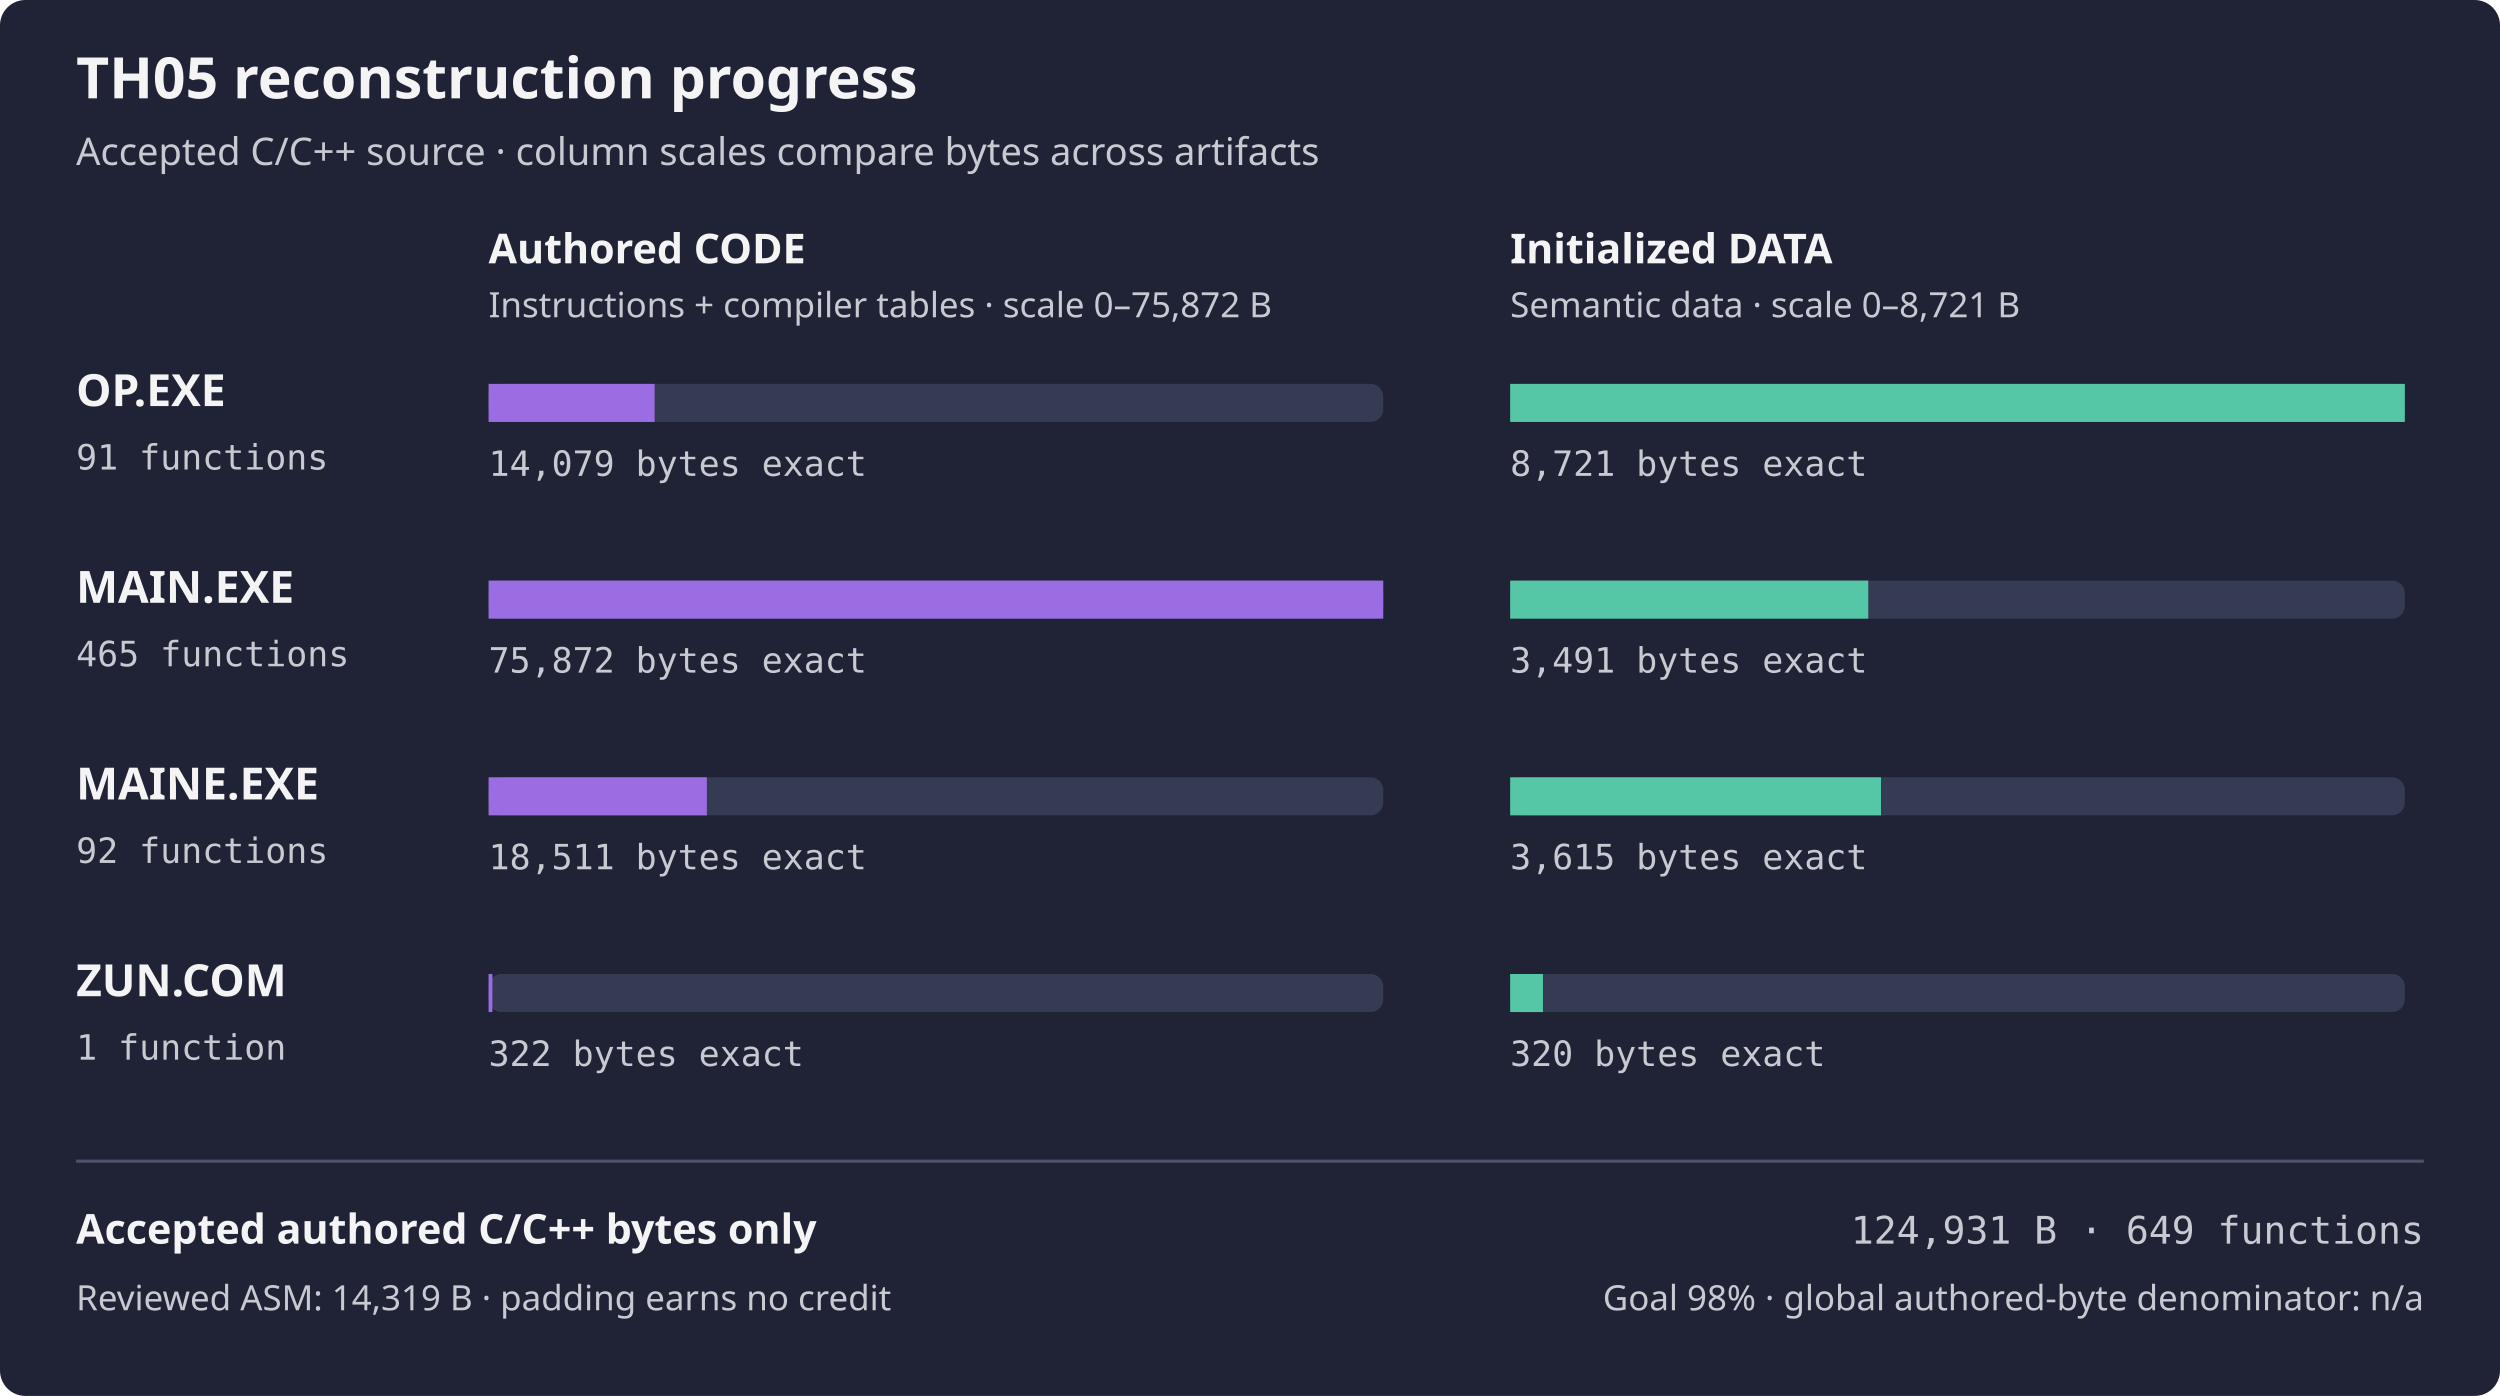
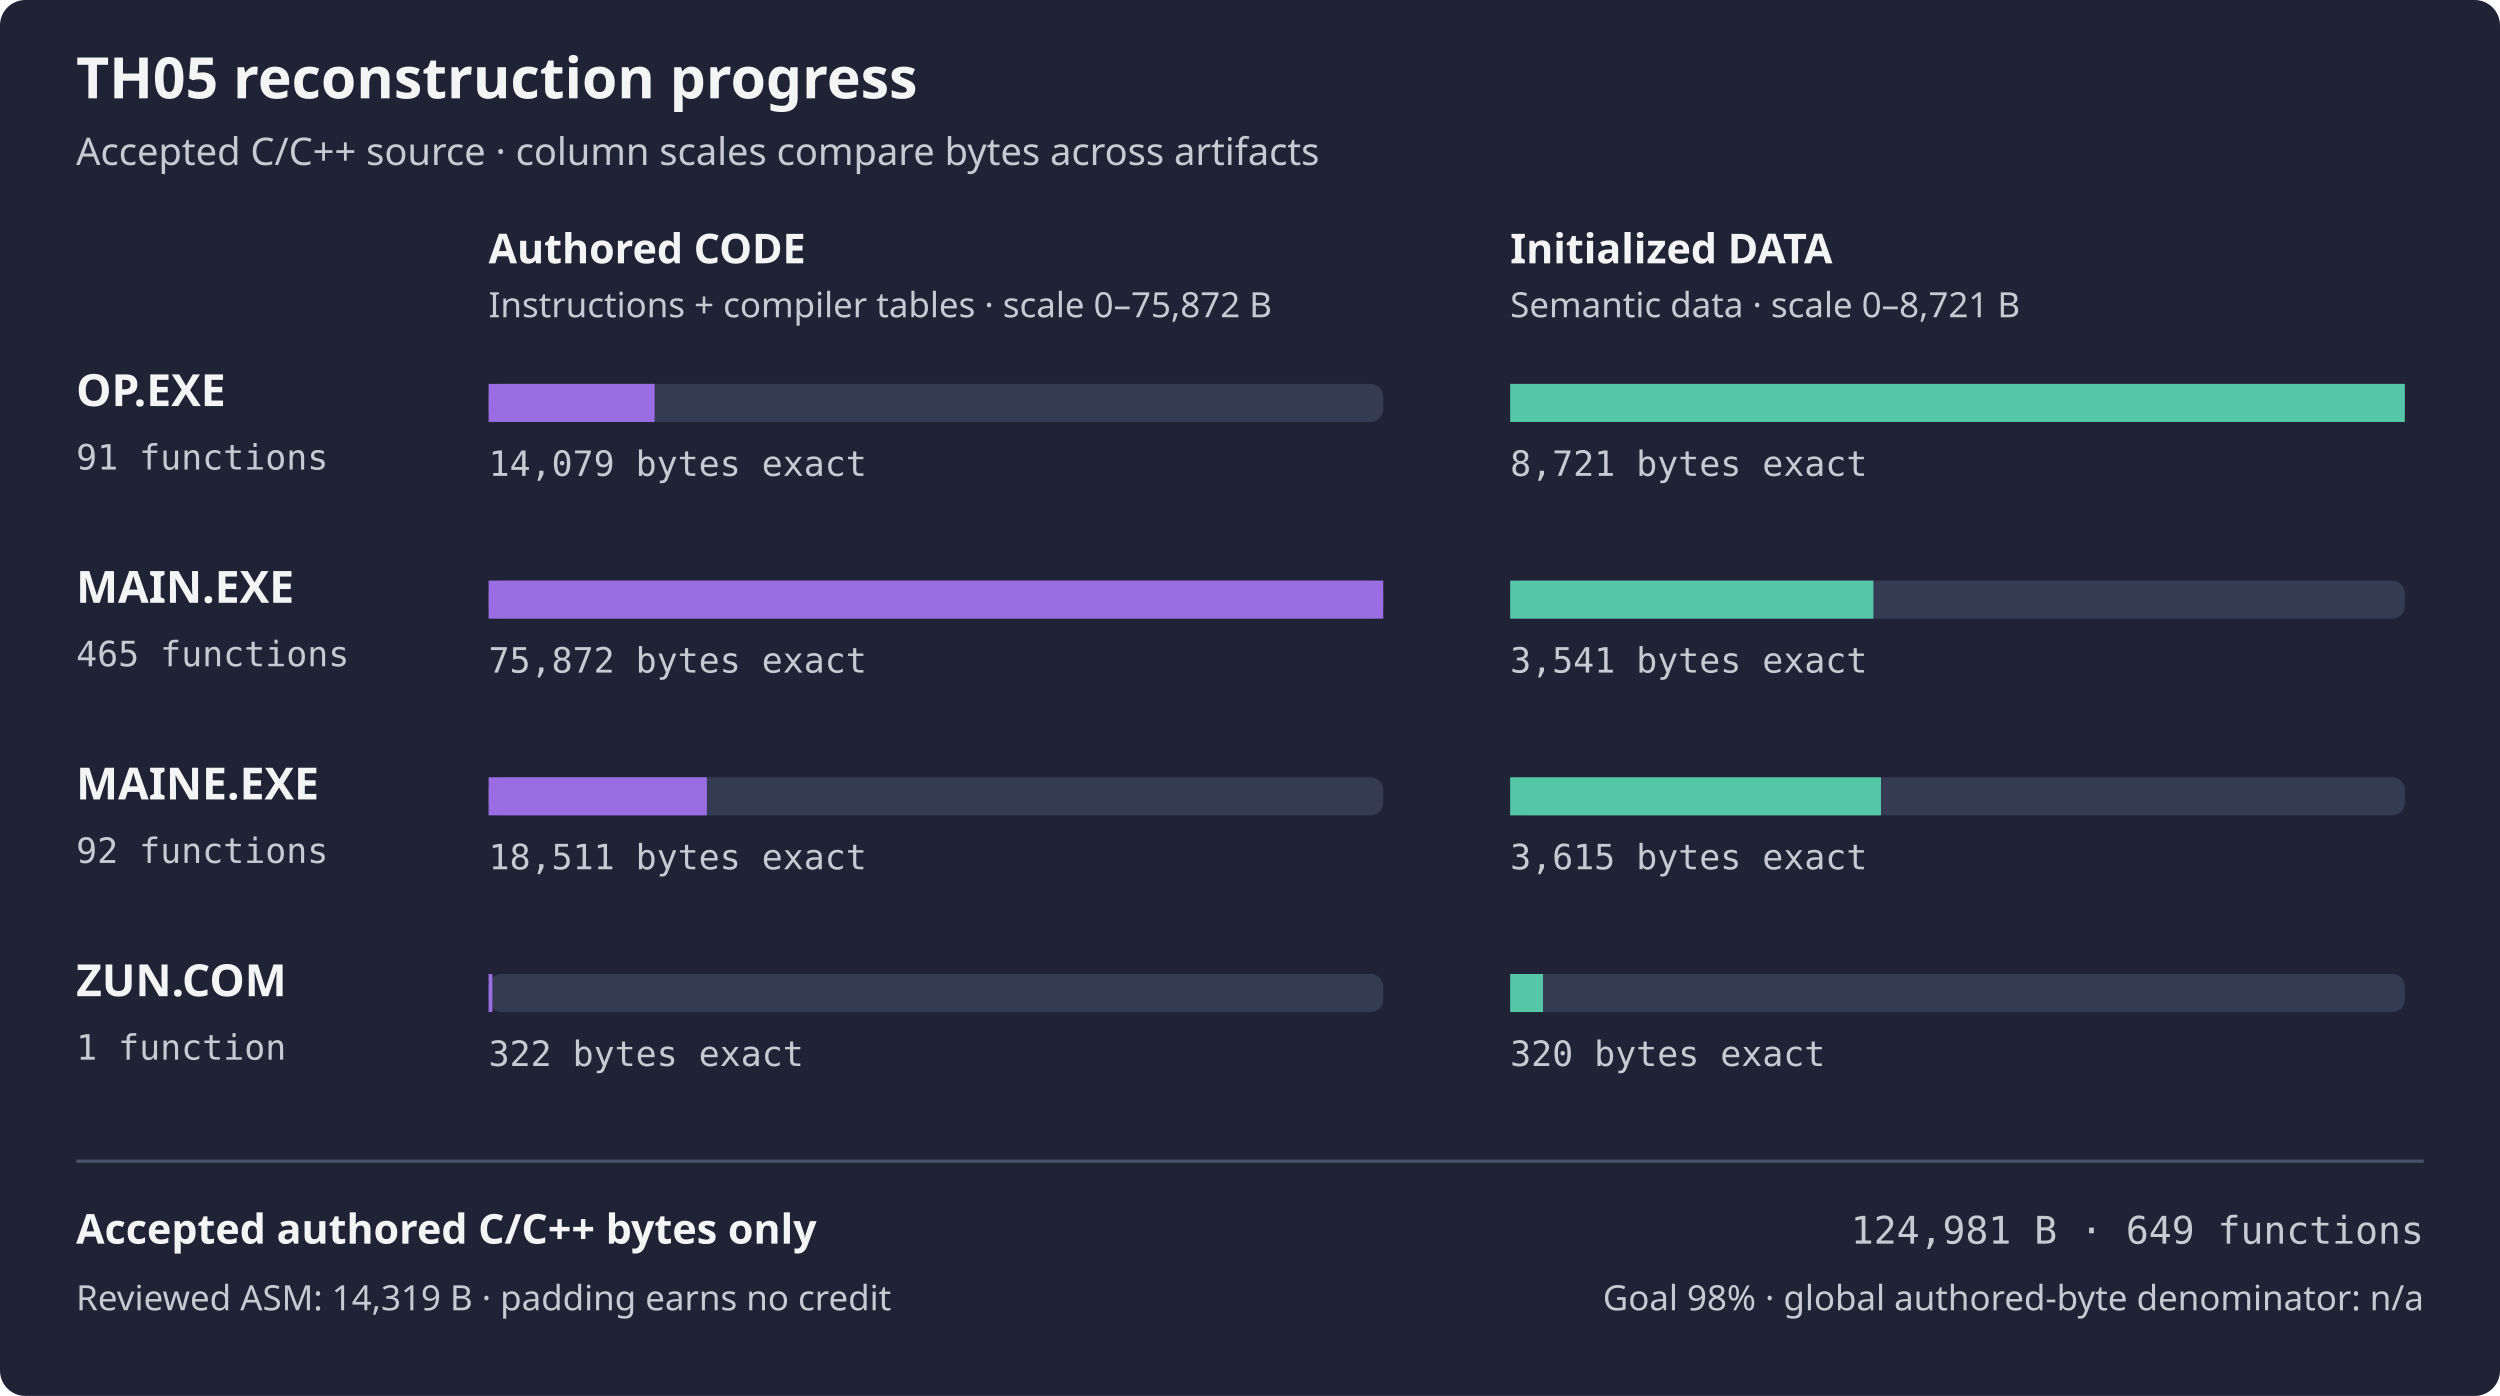
<svg xmlns="http://www.w3.org/2000/svg" width="788" height="440" viewBox="0 0 788 440" role="img" aria-labelledby="title desc">
  <rect width="788" height="440" rx="8" fill="#1f2335" />
  <text x="24" y="31" fill="#f4f4f5" font-family="sans-serif" font-size="18" font-weight="600">TH05 reconstruction progress</text>
  <text x="24" y="52" fill="#c8cad2" font-family="sans-serif" font-size="12">Accepted C/C++ source · column scales compare bytes across artifacts</text>
  <text x="154" y="83" fill="#f4f4f5" font-family="sans-serif" font-size="13" font-weight="600">Authored CODE</text>
  <text x="476" y="83" fill="#f4f4f5" font-family="sans-serif" font-size="13" font-weight="600">Initialized DATA</text>
  <text x="154" y="100" fill="#c8cad2" font-family="sans-serif" font-size="11">Instructions + compiler tables · scale 0–75,872 B</text>
  <text x="476" y="100" fill="#c8cad2" font-family="sans-serif" font-size="11">Semantic data · scale 0–8,721 B</text>
  <text x="24" y="128" fill="#f4f4f5" font-family="sans-serif" font-size="14" font-weight="600">OP.EXE</text>
  <text x="24" y="148" fill="#c8cad2" font-family="monospace" font-size="11">91 functions</text>
  <rect x="154" y="121" width="282" height="12" rx="4" fill="#353b52" />
  <rect x="154" y="121" width="52.33" height="12" fill="#9b6de3" />
  <rect x="476" y="121" width="282" height="12" rx="4" fill="#353b52" />
  <rect x="476" y="121" width="282.00" height="12" fill="#55c7a6" />
  <text x="154" y="150" fill="#c8cad2" font-family="monospace" font-size="11">14,079 bytes exact</text>
  <text x="476" y="150" fill="#c8cad2" font-family="monospace" font-size="11">8,721 bytes exact</text>
  <text x="24" y="190" fill="#f4f4f5" font-family="sans-serif" font-size="14" font-weight="600">MAIN.EXE</text>
  <text x="24" y="210" fill="#c8cad2" font-family="monospace" font-size="11">465 functions</text>
  <rect x="154" y="183" width="282" height="12" rx="4" fill="#353b52" />
  <rect x="154" y="183" width="282.00" height="12" fill="#9b6de3" />
  <rect x="476" y="183" width="282" height="12" rx="4" fill="#353b52" />
-   <rect x="476" y="183" width="112.88" height="12" fill="#55c7a6" />
+   <rect x="476" y="183" width="114.50" height="12" fill="#55c7a6" />
  <text x="154" y="212" fill="#c8cad2" font-family="monospace" font-size="11">75,872 bytes exact</text>
-   <text x="476" y="212" fill="#c8cad2" font-family="monospace" font-size="11">3,491 bytes exact</text>
+   <text x="476" y="212" fill="#c8cad2" font-family="monospace" font-size="11">3,541 bytes exact</text>
  <text x="24" y="252" fill="#f4f4f5" font-family="sans-serif" font-size="14" font-weight="600">MAINE.EXE</text>
  <text x="24" y="272" fill="#c8cad2" font-family="monospace" font-size="11">92 functions</text>
  <rect x="154" y="245" width="282" height="12" rx="4" fill="#353b52" />
  <rect x="154" y="245" width="68.80" height="12" fill="#9b6de3" />
  <rect x="476" y="245" width="282" height="12" rx="4" fill="#353b52" />
  <rect x="476" y="245" width="116.89" height="12" fill="#55c7a6" />
  <text x="154" y="274" fill="#c8cad2" font-family="monospace" font-size="11">18,511 bytes exact</text>
  <text x="476" y="274" fill="#c8cad2" font-family="monospace" font-size="11">3,615 bytes exact</text>
  <text x="24" y="314" fill="#f4f4f5" font-family="sans-serif" font-size="14" font-weight="600">ZUN.COM</text>
  <text x="24" y="334" fill="#c8cad2" font-family="monospace" font-size="11">1 function</text>
  <rect x="154" y="307" width="282" height="12" rx="4" fill="#353b52" />
  <rect x="154" y="307" width="1.20" height="12" fill="#9b6de3" />
  <rect x="476" y="307" width="282" height="12" rx="4" fill="#353b52" />
  <rect x="476" y="307" width="10.35" height="12" fill="#55c7a6" />
  <text x="154" y="336" fill="#c8cad2" font-family="monospace" font-size="11">322 bytes exact</text>
  <text x="476" y="336" fill="#c8cad2" font-family="monospace" font-size="11">320 bytes exact</text>
  <path d="M24 366 H764" stroke="#4b526d" />
  <text x="24" y="392" fill="#f4f4f5" font-family="sans-serif" font-size="13" font-weight="600">Accepted authored C/C++ bytes only</text>
-   <text x="764" y="392" fill="#c8cad2" font-family="monospace" text-anchor="end" font-size="12">124,931 B · 649 functions</text>
+   <text x="764" y="392" fill="#c8cad2" font-family="monospace" text-anchor="end" font-size="12">124,981 B · 649 functions</text>
  <text x="24" y="413" fill="#c8cad2" font-family="sans-serif" font-size="11">Reviewed ASM: 14,319 B · padding earns no credit</text>
  <text x="764" y="413" fill="#c8cad2" font-family="sans-serif" text-anchor="end" font-size="11">Goal 98% · global authored-byte denominator: n/a</text>
</svg>
